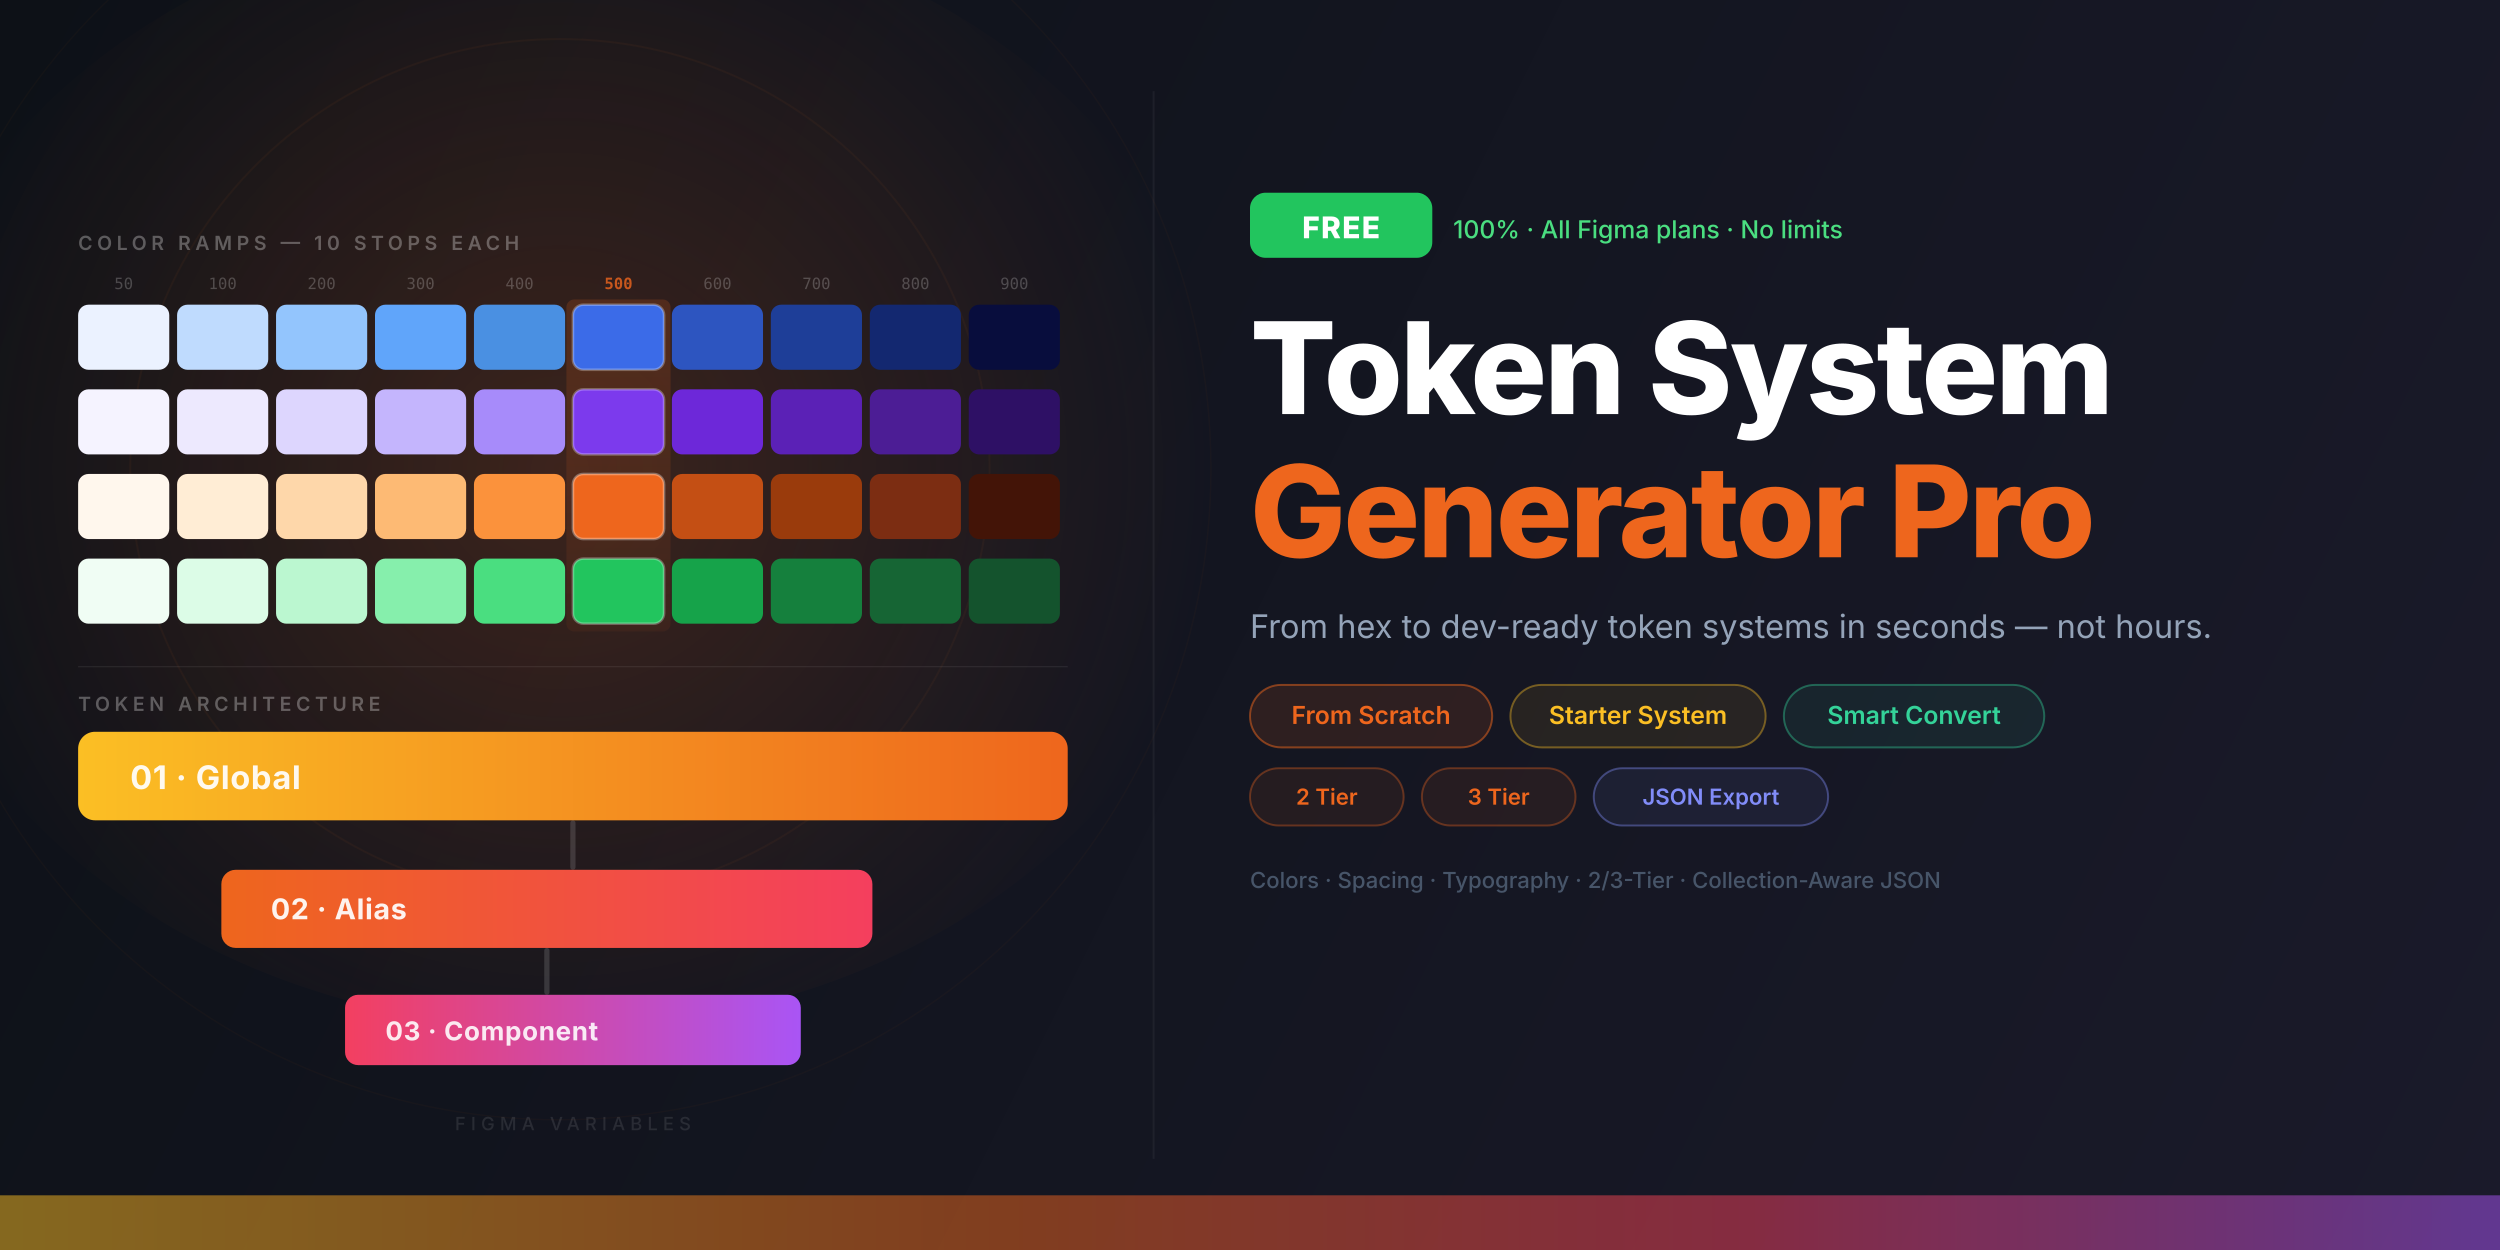
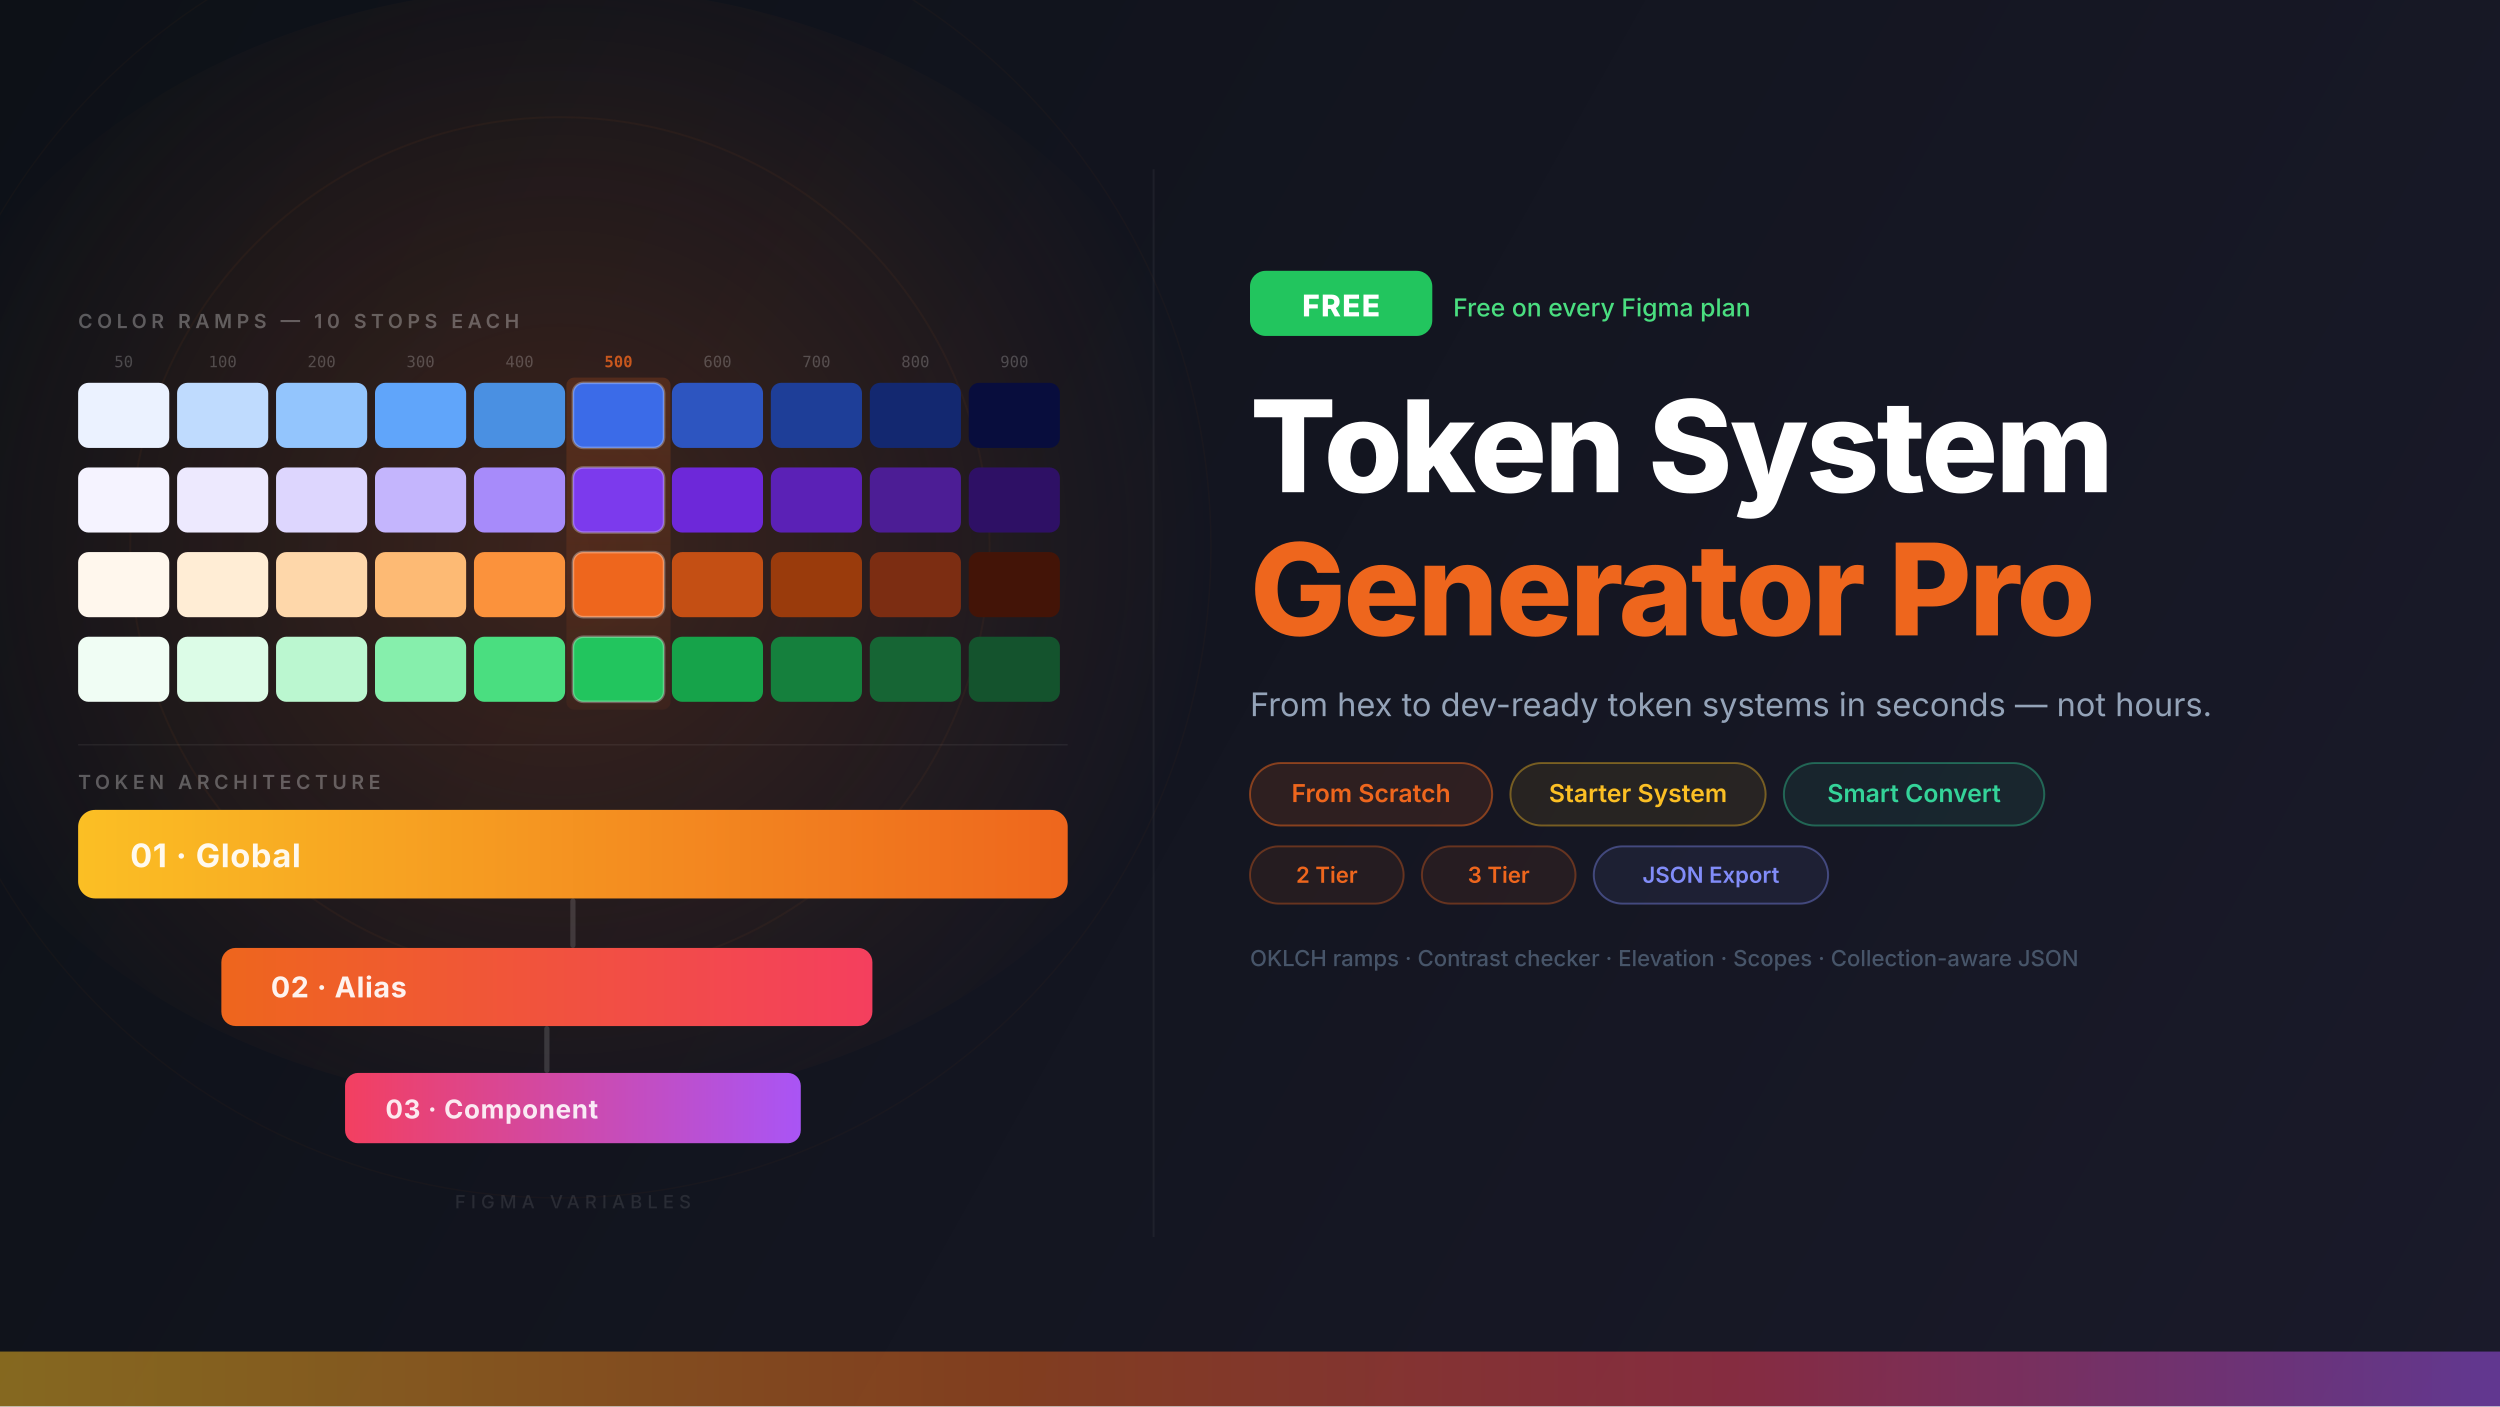
- <svg xmlns="http://www.w3.org/2000/svg" viewBox="0 0 1920 960" font-family="Inter, system-ui, -apple-system, sans-serif">
+ <svg xmlns="http://www.w3.org/2000/svg" viewBox="0 0 1920 1080" font-family="Inter, system-ui, -apple-system, sans-serif">
  <defs>
-     <linearGradient id="bg" x1="0" y1="0" x2="1920" y2="960" gradientUnits="userSpaceOnUse">
+     <linearGradient id="bg" x1="0" y1="0" x2="1920" y2="1080" gradientUnits="userSpaceOnUse">
      <stop offset="0%" stop-color="#0D1117" />
      <stop offset="100%" stop-color="#1A1A2A" />
    </linearGradient>
    <radialGradient id="glow" cx="430" cy="360" r="500" gradientUnits="userSpaceOnUse">
      <stop offset="0%" stop-color="#EE661D" stop-opacity="0.20" />
      <stop offset="100%" stop-color="#EE661D" stop-opacity="0" />
    </radialGradient>
    <linearGradient id="bar-global" x1="60" y1="0" x2="820" y2="0" gradientUnits="userSpaceOnUse">
      <stop offset="0%" stop-color="#FBBF24" />
      <stop offset="100%" stop-color="#EE661D" />
    </linearGradient>
    <linearGradient id="bar-alias" x1="170" y1="0" x2="670" y2="0" gradientUnits="userSpaceOnUse">
      <stop offset="0%" stop-color="#EE661D" />
      <stop offset="100%" stop-color="#F43F5E" />
    </linearGradient>
    <linearGradient id="bar-component" x1="260" y1="0" x2="620" y2="0" gradientUnits="userSpaceOnUse">
      <stop offset="0%" stop-color="#F43F5E" />
      <stop offset="100%" stop-color="#A855F7" />
    </linearGradient>
    <linearGradient id="accent-bar" x1="0" y1="0" x2="1920" y2="0" gradientUnits="userSpaceOnUse">
      <stop offset="0%" stop-color="#FBBF24" />
      <stop offset="40%" stop-color="#EE661D" />
      <stop offset="70%" stop-color="#F43F5E" />
      <stop offset="100%" stop-color="#A855F7" />
    </linearGradient>
    <linearGradient id="col-glow" x1="0" y1="0" x2="0" y2="1" gradientUnits="objectBoundingBox">
      <stop offset="0%" stop-color="#EE661D" stop-opacity="0.18" />
      <stop offset="100%" stop-color="#EE661D" stop-opacity="0.06" />
    </linearGradient>
  </defs>
-   <rect width="1920" height="960" fill="url(#bg)" />
-   <ellipse cx="430" cy="360" rx="520" ry="430" fill="url(#glow)" />
-   <circle cx="430" cy="360" r="330" fill="none" stroke="#EE661D" stroke-opacity="0.05" stroke-width="1.5" />
-   <circle cx="430" cy="360" r="500" fill="none" stroke="#EE661D" stroke-opacity="0.03" stroke-width="1" />
-   <text x="60" y="192" fill="white" fill-opacity="0.30" font-size="15" font-weight="600" letter-spacing="3.5">COLOR RAMPS — 10 STOPS EACH</text>
-   <text x="95" y="222" fill="white" fill-opacity="0.22" font-size="12" text-anchor="middle" font-family="Menlo, Consolas, monospace">50</text>
-   <text x="171" y="222" fill="white" fill-opacity="0.22" font-size="12" text-anchor="middle" font-family="Menlo, Consolas, monospace">100</text>
-   <text x="247" y="222" fill="white" fill-opacity="0.22" font-size="12" text-anchor="middle" font-family="Menlo, Consolas, monospace">200</text>
-   <text x="323" y="222" fill="white" fill-opacity="0.22" font-size="12" text-anchor="middle" font-family="Menlo, Consolas, monospace">300</text>
-   <text x="399" y="222" fill="white" fill-opacity="0.22" font-size="12" text-anchor="middle" font-family="Menlo, Consolas, monospace">400</text>
-   <text x="475" y="222" fill="#EE661D" fill-opacity="0.80" font-size="12" text-anchor="middle" font-weight="700" font-family="Menlo, Consolas, monospace">500</text>
-   <text x="551" y="222" fill="white" fill-opacity="0.22" font-size="12" text-anchor="middle" font-family="Menlo, Consolas, monospace">600</text>
-   <text x="627" y="222" fill="white" fill-opacity="0.22" font-size="12" text-anchor="middle" font-family="Menlo, Consolas, monospace">700</text>
-   <text x="703" y="222" fill="white" fill-opacity="0.22" font-size="12" text-anchor="middle" font-family="Menlo, Consolas, monospace">800</text>
-   <text x="779" y="222" fill="white" fill-opacity="0.22" font-size="12" text-anchor="middle" font-family="Menlo, Consolas, monospace">900</text>
-   <rect x="435" y="230" width="80" height="255" rx="6" fill="url(#col-glow)" />
-   <rect x="60" y="234" width="70" height="50" rx="8" fill="#EBF2FF" />
-   <rect x="136" y="234" width="70" height="50" rx="8" fill="#BFDBFE" />
-   <rect x="212" y="234" width="70" height="50" rx="8" fill="#93C5FD" />
-   <rect x="288" y="234" width="70" height="50" rx="8" fill="#60A5FA" />
-   <rect x="364" y="234" width="70" height="50" rx="8" fill="#4A90E2" />
-   <rect x="440" y="234" width="70" height="50" rx="8" fill="#3B6BE8" stroke="white" stroke-opacity="0.28" stroke-width="2" />
-   <rect x="516" y="234" width="70" height="50" rx="8" fill="#2D55C0" />
-   <rect x="592" y="234" width="70" height="50" rx="8" fill="#1E3E98" />
-   <rect x="668" y="234" width="70" height="50" rx="8" fill="#132870" />
-   <rect x="744" y="234" width="70" height="50" rx="8" fill="#080D3D" />
-   <rect x="60" y="299" width="70" height="50" rx="8" fill="#F5F3FF" />
-   <rect x="136" y="299" width="70" height="50" rx="8" fill="#EDE9FE" />
-   <rect x="212" y="299" width="70" height="50" rx="8" fill="#DDD6FE" />
-   <rect x="288" y="299" width="70" height="50" rx="8" fill="#C4B5FD" />
-   <rect x="364" y="299" width="70" height="50" rx="8" fill="#A78BFA" />
-   <rect x="440" y="299" width="70" height="50" rx="8" fill="#7C3AED" stroke="white" stroke-opacity="0.28" stroke-width="2" />
-   <rect x="516" y="299" width="70" height="50" rx="8" fill="#6D28D9" />
-   <rect x="592" y="299" width="70" height="50" rx="8" fill="#5B21B6" />
-   <rect x="668" y="299" width="70" height="50" rx="8" fill="#4C1D95" />
-   <rect x="744" y="299" width="70" height="50" rx="8" fill="#2E1065" />
-   <rect x="60" y="364" width="70" height="50" rx="8" fill="#FFF7ED" />
-   <rect x="136" y="364" width="70" height="50" rx="8" fill="#FFEDD5" />
-   <rect x="212" y="364" width="70" height="50" rx="8" fill="#FED7AA" />
-   <rect x="288" y="364" width="70" height="50" rx="8" fill="#FDBA74" />
-   <rect x="364" y="364" width="70" height="50" rx="8" fill="#FB923C" />
-   <rect x="440" y="364" width="70" height="50" rx="8" fill="#EE661D" stroke="white" stroke-opacity="0.32" stroke-width="2" />
-   <rect x="516" y="364" width="70" height="50" rx="8" fill="#C44F14" />
-   <rect x="592" y="364" width="70" height="50" rx="8" fill="#9A3B0C" />
-   <rect x="668" y="364" width="70" height="50" rx="8" fill="#7C2D12" />
-   <rect x="744" y="364" width="70" height="50" rx="8" fill="#431407" />
-   <rect x="60" y="429" width="70" height="50" rx="8" fill="#F0FDF4" />
-   <rect x="136" y="429" width="70" height="50" rx="8" fill="#DCFCE7" />
-   <rect x="212" y="429" width="70" height="50" rx="8" fill="#BBF7D0" />
-   <rect x="288" y="429" width="70" height="50" rx="8" fill="#86EFAC" />
-   <rect x="364" y="429" width="70" height="50" rx="8" fill="#4ADE80" />
-   <rect x="440" y="429" width="70" height="50" rx="8" fill="#22C55E" stroke="white" stroke-opacity="0.28" stroke-width="2" />
-   <rect x="516" y="429" width="70" height="50" rx="8" fill="#16A34A" />
-   <rect x="592" y="429" width="70" height="50" rx="8" fill="#15803D" />
-   <rect x="668" y="429" width="70" height="50" rx="8" fill="#166534" />
-   <rect x="744" y="429" width="70" height="50" rx="8" fill="#14532D" />
-   <line x1="60" y1="512" x2="820" y2="512" stroke="white" stroke-opacity="0.07" stroke-width="1" />
-   <text x="60" y="546" fill="white" fill-opacity="0.30" font-size="15" font-weight="600" letter-spacing="3.5">TOKEN ARCHITECTURE</text>
-   <rect x="60" y="562" width="760" height="68" rx="13" fill="url(#bar-global)" />
-   <text x="100" y="606" fill="white" fill-opacity="0.92" font-weight="700" font-size="25" letter-spacing="0.5">01 · Global</text>
-   <rect x="438" y="630" width="4" height="38" rx="2" fill="white" fill-opacity="0.14" />
-   <rect x="170" y="668" width="500" height="60" rx="11" fill="url(#bar-alias)" />
-   <text x="208" y="706" fill="white" fill-opacity="0.92" font-weight="700" font-size="22" letter-spacing="0.5">02 · Alias</text>
-   <rect x="418" y="728" width="4" height="36" rx="2" fill="white" fill-opacity="0.14" />
-   <rect x="265" y="764" width="350" height="54" rx="10" fill="url(#bar-component)" />
-   <text x="296" y="799" fill="white" fill-opacity="0.88" font-weight="700" font-size="20" letter-spacing="0.5">03 · Component</text>
-   <text x="440" y="868" fill="white" fill-opacity="0.10" font-size="14" text-anchor="middle" font-weight="500" letter-spacing="4">FIGMA VARIABLES</text>
-   <line x1="886" y1="70" x2="886" y2="890" stroke="white" stroke-opacity="0.05" stroke-width="1.5" />
-   <rect x="960" y="148" width="140" height="50" rx="12" fill="#22C55E" />
-   <text x="1030" y="183" fill="white" font-weight="800" font-size="23" text-anchor="middle" letter-spacing="1">FREE</text>
-   <text x="1116" y="183" fill="#4ADE80" font-size="19" font-weight="500">100% · All Figma plans · No limits</text>
-   <text x="960" y="318" fill="white" font-weight="800" font-size="98" letter-spacing="-2">Token System</text>
-   <text x="960" y="428" fill="#EE661D" font-weight="800" font-size="98" letter-spacing="-2">Generator Pro</text>
-   <text x="960" y="490" fill="#94A3B8" font-size="25" font-weight="400">From hex to dev-ready token systems in seconds — not hours.</text>
-   <rect x="960" y="526" width="186" height="48" rx="24" fill="#EE661D" fill-opacity="0.12" stroke="#EE661D" stroke-opacity="0.50" stroke-width="1.5" />
-   <text x="1053" y="556" fill="#EE661D" font-size="19" font-weight="600" text-anchor="middle">From Scratch</text>
-   <rect x="1160" y="526" width="196" height="48" rx="24" fill="#FBBF24" fill-opacity="0.08" stroke="#FBBF24" stroke-opacity="0.40" stroke-width="1.5" />
-   <text x="1258" y="556" fill="#FBBF24" font-size="19" font-weight="600" text-anchor="middle">Starter System</text>
-   <rect x="1370" y="526" width="200" height="48" rx="24" fill="#34D399" fill-opacity="0.08" stroke="#34D399" stroke-opacity="0.40" stroke-width="1.5" />
-   <text x="1470" y="556" fill="#34D399" font-size="19" font-weight="600" text-anchor="middle">Smart Convert</text>
-   <rect x="960" y="590" width="118" height="44" rx="22" fill="#EE661D" fill-opacity="0.08" stroke="#EE661D" stroke-opacity="0.35" stroke-width="1.5" />
-   <text x="1019" y="618" fill="#EE661D" font-size="17" font-weight="600" text-anchor="middle">2 Tier</text>
-   <rect x="1092" y="590" width="118" height="44" rx="22" fill="#EE661D" fill-opacity="0.08" stroke="#EE661D" stroke-opacity="0.35" stroke-width="1.5" />
-   <text x="1151" y="618" fill="#EE661D" font-size="17" font-weight="600" text-anchor="middle">3 Tier</text>
-   <rect x="1224" y="590" width="180" height="44" rx="22" fill="#818CF8" fill-opacity="0.08" stroke="#818CF8" stroke-opacity="0.40" stroke-width="1.5" />
-   <text x="1314" y="618" fill="#818CF8" font-size="17" font-weight="600" text-anchor="middle">JSON Export</text>
-   <text x="960" y="682" fill="#475569" font-size="17" font-weight="500">Colors  ·  Spacing  ·  Typography  ·  2/3-Tier  ·  Collection-Aware JSON</text>
-   <rect x="0" y="918" width="1920" height="42" fill="url(#accent-bar)" fill-opacity="0.50" />
+   <rect width="1920" height="1080" fill="url(#bg)" />
+   <g transform="translate(0,60)">
+     <ellipse cx="430" cy="360" rx="520" ry="430" fill="url(#glow)" />
+     <circle cx="430" cy="360" r="330" fill="none" stroke="#EE661D" stroke-opacity="0.05" stroke-width="1.5" />
+     <circle cx="430" cy="360" r="500" fill="none" stroke="#EE661D" stroke-opacity="0.03" stroke-width="1" />
+     <text x="60" y="192" fill="white" fill-opacity="0.30" font-size="15" font-weight="600" letter-spacing="3.5">COLOR RAMPS — 10 STOPS EACH</text>
+     <text x="95" y="222" fill="white" fill-opacity="0.22" font-size="12" text-anchor="middle" font-family="Menlo, Consolas, monospace">50</text>
+     <text x="171" y="222" fill="white" fill-opacity="0.22" font-size="12" text-anchor="middle" font-family="Menlo, Consolas, monospace">100</text>
+     <text x="247" y="222" fill="white" fill-opacity="0.22" font-size="12" text-anchor="middle" font-family="Menlo, Consolas, monospace">200</text>
+     <text x="323" y="222" fill="white" fill-opacity="0.22" font-size="12" text-anchor="middle" font-family="Menlo, Consolas, monospace">300</text>
+     <text x="399" y="222" fill="white" fill-opacity="0.22" font-size="12" text-anchor="middle" font-family="Menlo, Consolas, monospace">400</text>
+     <text x="475" y="222" fill="#EE661D" fill-opacity="0.80" font-size="12" text-anchor="middle" font-weight="700" font-family="Menlo, Consolas, monospace">500</text>
+     <text x="551" y="222" fill="white" fill-opacity="0.22" font-size="12" text-anchor="middle" font-family="Menlo, Consolas, monospace">600</text>
+     <text x="627" y="222" fill="white" fill-opacity="0.22" font-size="12" text-anchor="middle" font-family="Menlo, Consolas, monospace">700</text>
+     <text x="703" y="222" fill="white" fill-opacity="0.22" font-size="12" text-anchor="middle" font-family="Menlo, Consolas, monospace">800</text>
+     <text x="779" y="222" fill="white" fill-opacity="0.22" font-size="12" text-anchor="middle" font-family="Menlo, Consolas, monospace">900</text>
+     <rect x="435" y="230" width="80" height="255" rx="6" fill="url(#col-glow)" />
+     <rect x="60" y="234" width="70" height="50" rx="8" fill="#EBF2FF" />
+     <rect x="136" y="234" width="70" height="50" rx="8" fill="#BFDBFE" />
+     <rect x="212" y="234" width="70" height="50" rx="8" fill="#93C5FD" />
+     <rect x="288" y="234" width="70" height="50" rx="8" fill="#60A5FA" />
+     <rect x="364" y="234" width="70" height="50" rx="8" fill="#4A90E2" />
+     <rect x="440" y="234" width="70" height="50" rx="8" fill="#3B6BE8" stroke="white" stroke-opacity="0.28" stroke-width="2" />
+     <rect x="516" y="234" width="70" height="50" rx="8" fill="#2D55C0" />
+     <rect x="592" y="234" width="70" height="50" rx="8" fill="#1E3E98" />
+     <rect x="668" y="234" width="70" height="50" rx="8" fill="#132870" />
+     <rect x="744" y="234" width="70" height="50" rx="8" fill="#080D3D" />
+     <rect x="60" y="299" width="70" height="50" rx="8" fill="#F5F3FF" />
+     <rect x="136" y="299" width="70" height="50" rx="8" fill="#EDE9FE" />
+     <rect x="212" y="299" width="70" height="50" rx="8" fill="#DDD6FE" />
+     <rect x="288" y="299" width="70" height="50" rx="8" fill="#C4B5FD" />
+     <rect x="364" y="299" width="70" height="50" rx="8" fill="#A78BFA" />
+     <rect x="440" y="299" width="70" height="50" rx="8" fill="#7C3AED" stroke="white" stroke-opacity="0.28" stroke-width="2" />
+     <rect x="516" y="299" width="70" height="50" rx="8" fill="#6D28D9" />
+     <rect x="592" y="299" width="70" height="50" rx="8" fill="#5B21B6" />
+     <rect x="668" y="299" width="70" height="50" rx="8" fill="#4C1D95" />
+     <rect x="744" y="299" width="70" height="50" rx="8" fill="#2E1065" />
+     <rect x="60" y="364" width="70" height="50" rx="8" fill="#FFF7ED" />
+     <rect x="136" y="364" width="70" height="50" rx="8" fill="#FFEDD5" />
+     <rect x="212" y="364" width="70" height="50" rx="8" fill="#FED7AA" />
+     <rect x="288" y="364" width="70" height="50" rx="8" fill="#FDBA74" />
+     <rect x="364" y="364" width="70" height="50" rx="8" fill="#FB923C" />
+     <rect x="440" y="364" width="70" height="50" rx="8" fill="#EE661D" stroke="white" stroke-opacity="0.32" stroke-width="2" />
+     <rect x="516" y="364" width="70" height="50" rx="8" fill="#C44F14" />
+     <rect x="592" y="364" width="70" height="50" rx="8" fill="#9A3B0C" />
+     <rect x="668" y="364" width="70" height="50" rx="8" fill="#7C2D12" />
+     <rect x="744" y="364" width="70" height="50" rx="8" fill="#431407" />
+     <rect x="60" y="429" width="70" height="50" rx="8" fill="#F0FDF4" />
+     <rect x="136" y="429" width="70" height="50" rx="8" fill="#DCFCE7" />
+     <rect x="212" y="429" width="70" height="50" rx="8" fill="#BBF7D0" />
+     <rect x="288" y="429" width="70" height="50" rx="8" fill="#86EFAC" />
+     <rect x="364" y="429" width="70" height="50" rx="8" fill="#4ADE80" />
+     <rect x="440" y="429" width="70" height="50" rx="8" fill="#22C55E" stroke="white" stroke-opacity="0.28" stroke-width="2" />
+     <rect x="516" y="429" width="70" height="50" rx="8" fill="#16A34A" />
+     <rect x="592" y="429" width="70" height="50" rx="8" fill="#15803D" />
+     <rect x="668" y="429" width="70" height="50" rx="8" fill="#166534" />
+     <rect x="744" y="429" width="70" height="50" rx="8" fill="#14532D" />
+     <line x1="60" y1="512" x2="820" y2="512" stroke="white" stroke-opacity="0.07" stroke-width="1" />
+     <text x="60" y="546" fill="white" fill-opacity="0.30" font-size="15" font-weight="600" letter-spacing="3.5">TOKEN ARCHITECTURE</text>
+     <rect x="60" y="562" width="760" height="68" rx="13" fill="url(#bar-global)" />
+     <text x="100" y="606" fill="white" fill-opacity="0.92" font-weight="700" font-size="25" letter-spacing="0.5">01 · Global</text>
+     <rect x="438" y="630" width="4" height="38" rx="2" fill="white" fill-opacity="0.14" />
+     <rect x="170" y="668" width="500" height="60" rx="11" fill="url(#bar-alias)" />
+     <text x="208" y="706" fill="white" fill-opacity="0.92" font-weight="700" font-size="22" letter-spacing="0.5">02 · Alias</text>
+     <rect x="418" y="728" width="4" height="36" rx="2" fill="white" fill-opacity="0.14" />
+     <rect x="265" y="764" width="350" height="54" rx="10" fill="url(#bar-component)" />
+     <text x="296" y="799" fill="white" fill-opacity="0.88" font-weight="700" font-size="20" letter-spacing="0.5">03 · Component</text>
+     <text x="440" y="868" fill="white" fill-opacity="0.10" font-size="14" text-anchor="middle" font-weight="500" letter-spacing="4">FIGMA VARIABLES</text>
+     <line x1="886" y1="70" x2="886" y2="890" stroke="white" stroke-opacity="0.05" stroke-width="1.5" />
+     <rect x="960" y="148" width="140" height="50" rx="12" fill="#22C55E" />
+     <text x="1030" y="183" fill="white" font-weight="800" font-size="23" text-anchor="middle" letter-spacing="1">FREE</text>
+     <text x="1116" y="183" fill="#4ADE80" font-size="19" font-weight="500">Free on every Figma plan</text>
+     <text x="960" y="318" fill="white" font-weight="800" font-size="98" letter-spacing="-2">Token System</text>
+     <text x="960" y="428" fill="#EE661D" font-weight="800" font-size="98" letter-spacing="-2">Generator Pro</text>
+     <text x="960" y="490" fill="#94A3B8" font-size="25" font-weight="400">From hex to dev-ready token systems in seconds — not hours.</text>
+     <rect x="960" y="526" width="186" height="48" rx="24" fill="#EE661D" fill-opacity="0.12" stroke="#EE661D" stroke-opacity="0.50" stroke-width="1.5" />
+     <text x="1053" y="556" fill="#EE661D" font-size="19" font-weight="600" text-anchor="middle">From Scratch</text>
+     <rect x="1160" y="526" width="196" height="48" rx="24" fill="#FBBF24" fill-opacity="0.08" stroke="#FBBF24" stroke-opacity="0.40" stroke-width="1.5" />
+     <text x="1258" y="556" fill="#FBBF24" font-size="19" font-weight="600" text-anchor="middle">Starter System</text>
+     <rect x="1370" y="526" width="200" height="48" rx="24" fill="#34D399" fill-opacity="0.08" stroke="#34D399" stroke-opacity="0.40" stroke-width="1.5" />
+     <text x="1470" y="556" fill="#34D399" font-size="19" font-weight="600" text-anchor="middle">Smart Convert</text>
+     <rect x="960" y="590" width="118" height="44" rx="22" fill="#EE661D" fill-opacity="0.08" stroke="#EE661D" stroke-opacity="0.35" stroke-width="1.5" />
+     <text x="1019" y="618" fill="#EE661D" font-size="17" font-weight="600" text-anchor="middle">2 Tier</text>
+     <rect x="1092" y="590" width="118" height="44" rx="22" fill="#EE661D" fill-opacity="0.08" stroke="#EE661D" stroke-opacity="0.35" stroke-width="1.5" />
+     <text x="1151" y="618" fill="#EE661D" font-size="17" font-weight="600" text-anchor="middle">3 Tier</text>
+     <rect x="1224" y="590" width="180" height="44" rx="22" fill="#818CF8" fill-opacity="0.08" stroke="#818CF8" stroke-opacity="0.40" stroke-width="1.5" />
+     <text x="1314" y="618" fill="#818CF8" font-size="17" font-weight="600" text-anchor="middle">JSON Export</text>
+     <text x="960" y="682" fill="#475569" font-size="17" font-weight="500">OKLCH ramps  ·  Contrast checker  ·  Elevation  ·  Scopes  ·  Collection-aware JSON</text>
+   </g>
+   <rect x="0" y="1038" width="1920" height="42" fill="url(#accent-bar)" fill-opacity="0.50" />
</svg>
